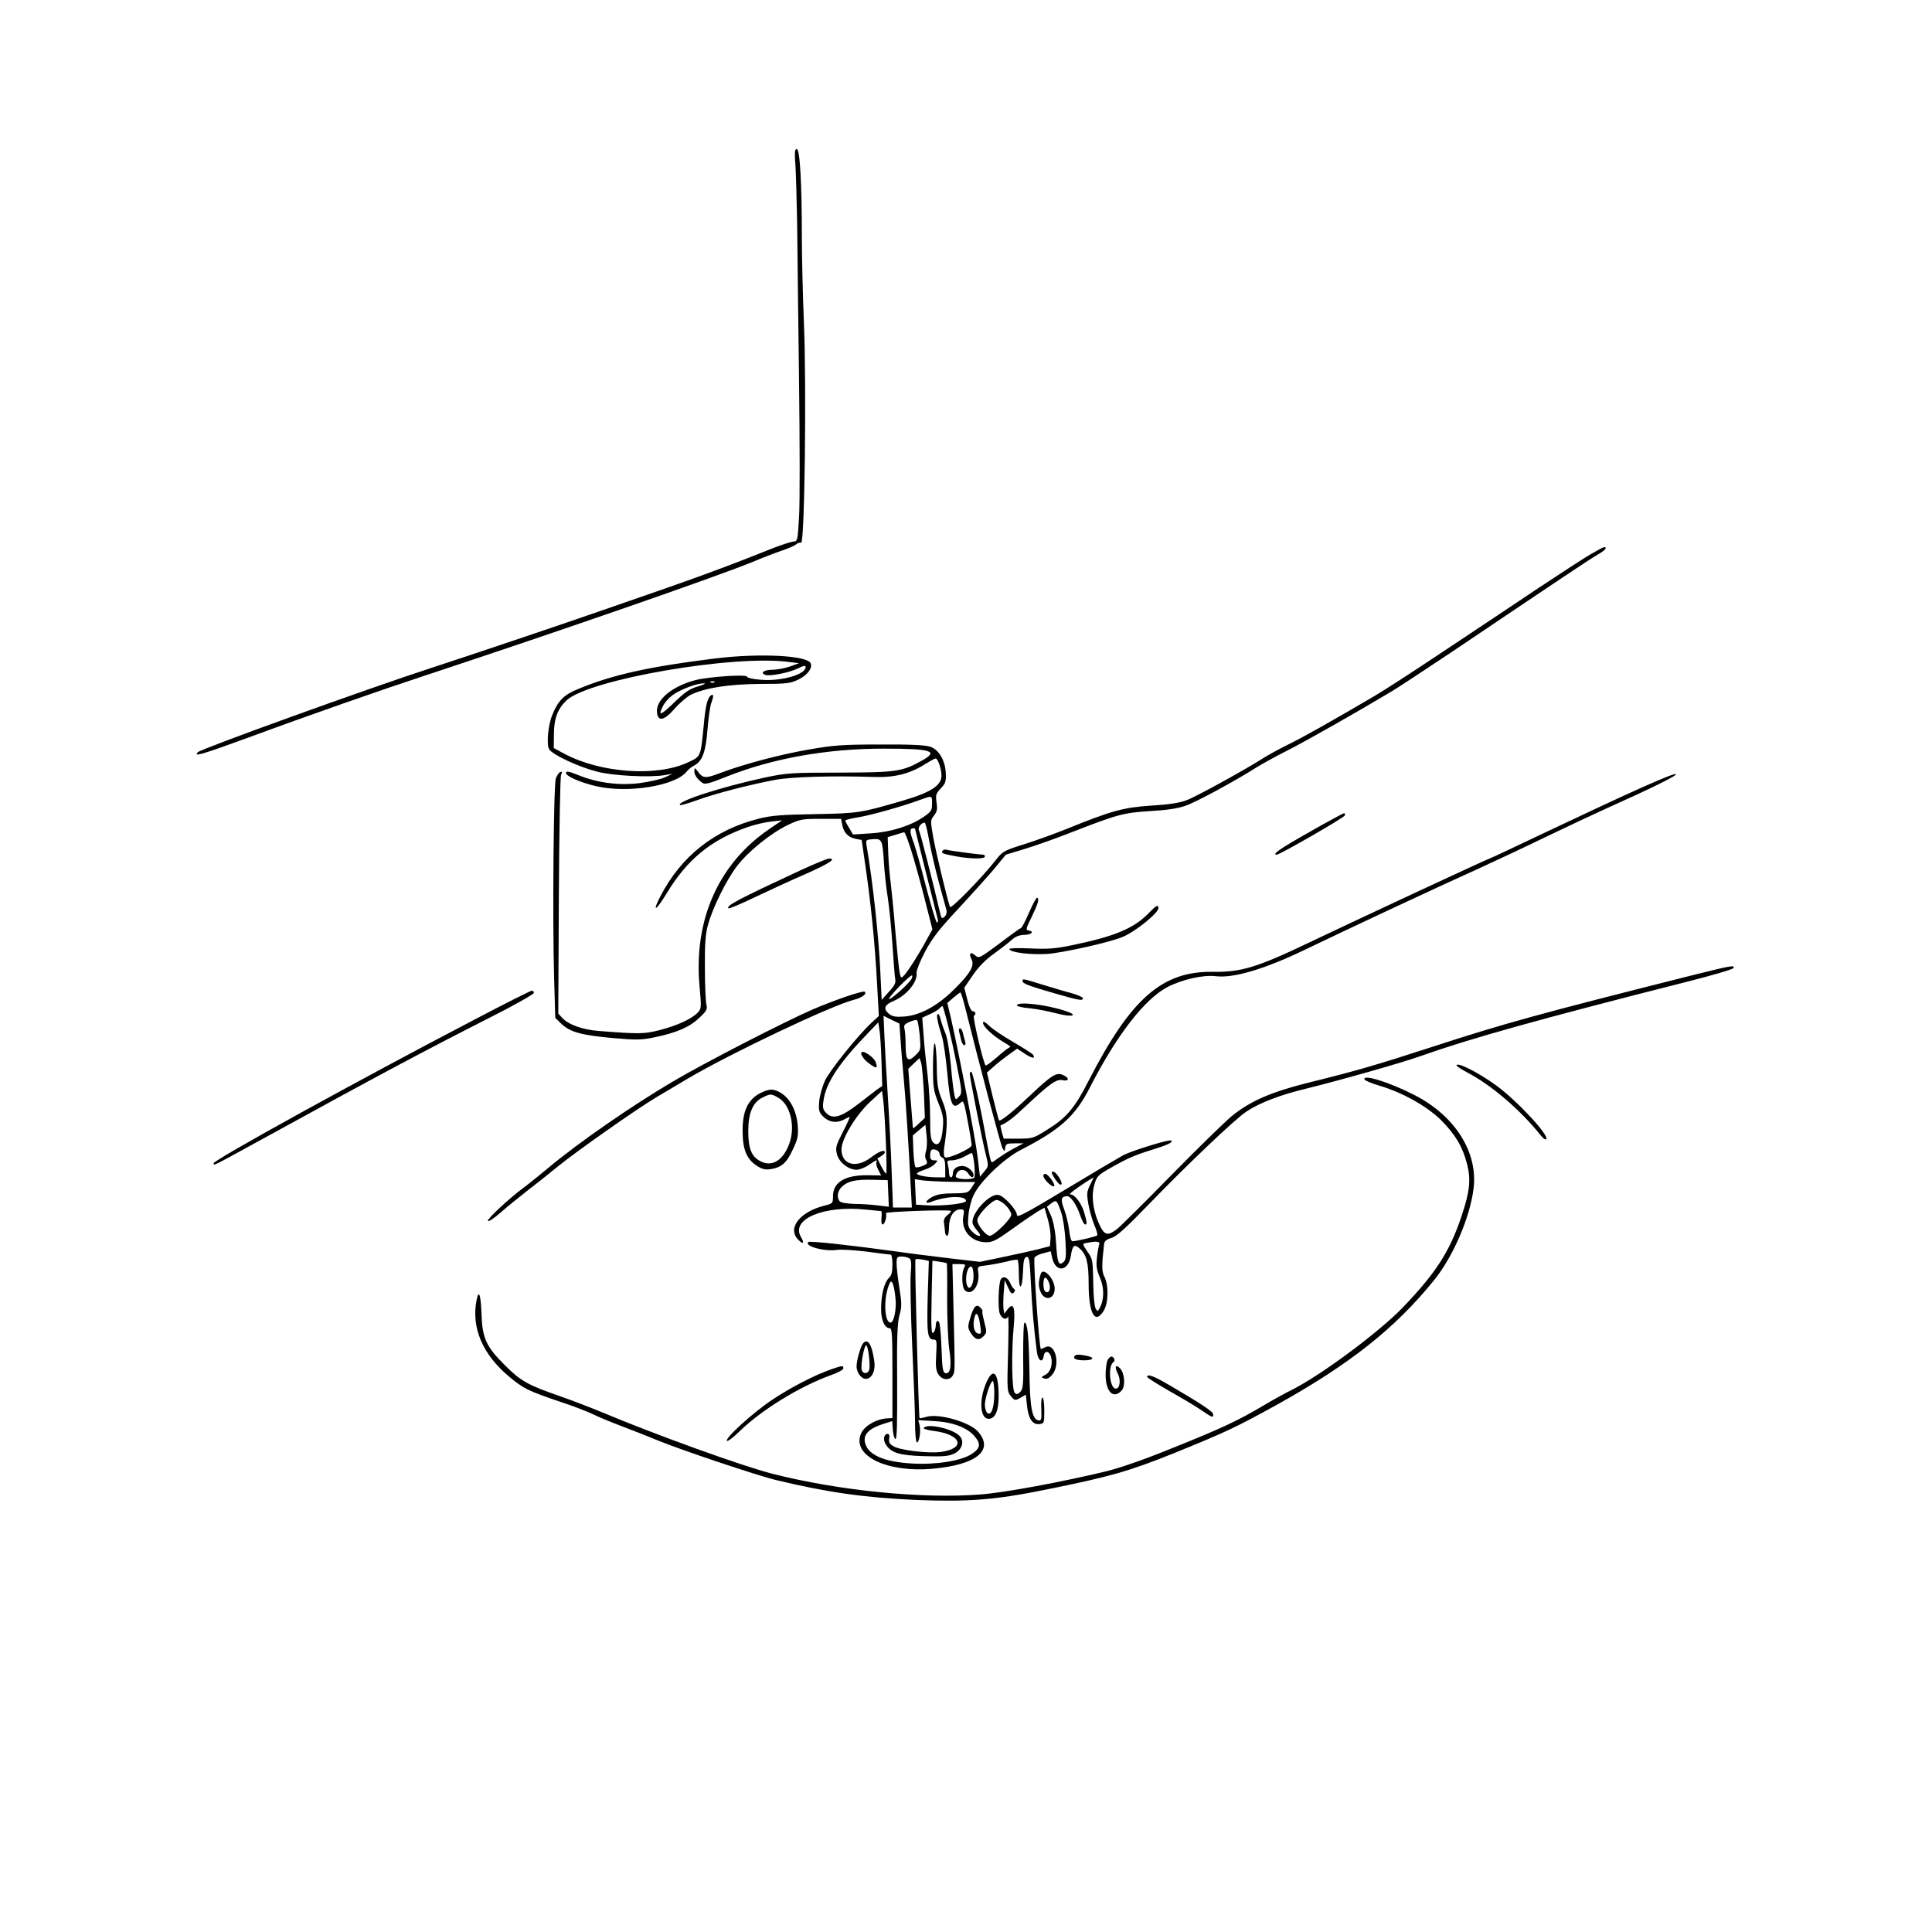
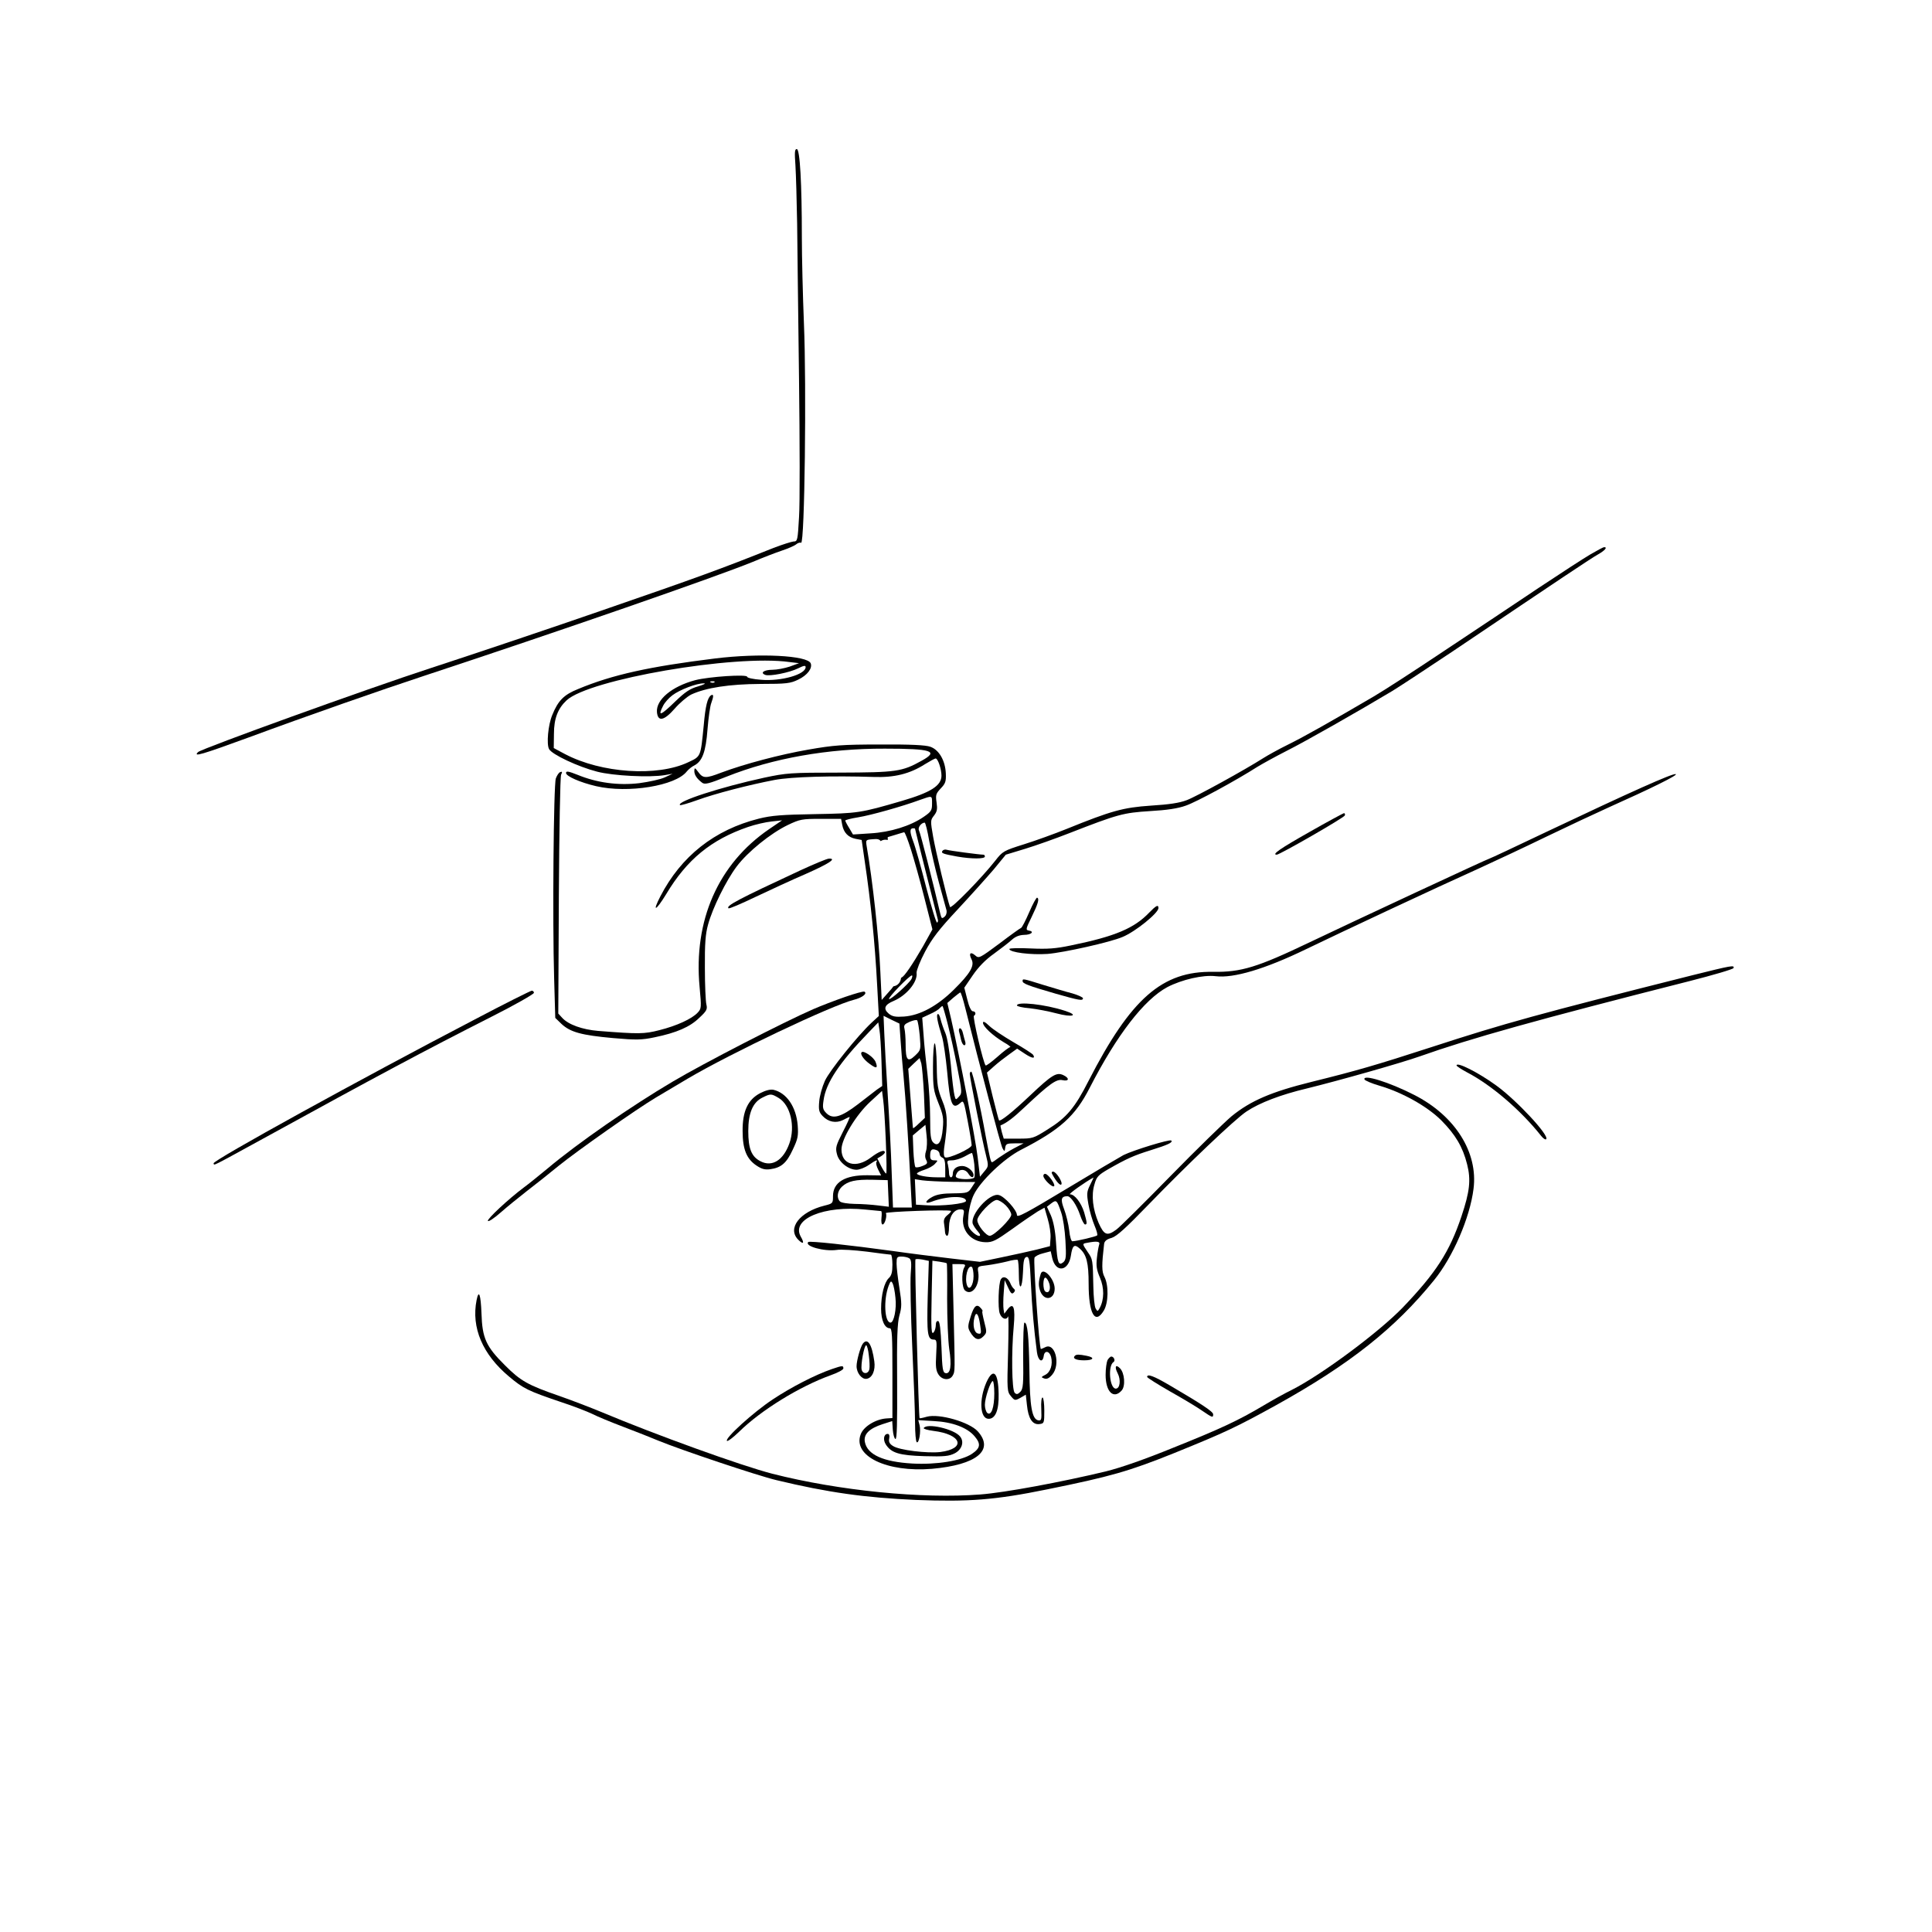
- <svg xmlns="http://www.w3.org/2000/svg" version="1.0" width="1024pt" height="1024pt" viewBox="0 0 1024 1024" preserveAspectRatio="xMidYMid meet">
-   <g transform="translate(0,1024) scale(0.1,-0.1)" fill="#000000" stroke="none">
-     <path d="M4216 9363 c3 -49 7 -187 9 -308 1 -121 6 -492 10 -825 4 -333 5 -662 0 -732 -7 -122 -8 -128 -29 -128 -11 -1 -59 -16 -106 -34 -283 -113 -401 -156 -920 -335 -242 -84 -661 -225 -900 -303 -332 -108 -1209 -425 -1230 -444 -29 -28 18 -14 267 77 311 115 706 253 928 326 713 235 1549 525 1745 605 52 22 122 49 155 60 33 11 67 26 75 33 8 7 20 11 26 8 19 -6 29 833 15 1162 -6 149 -11 353 -11 455 0 288 -10 470 -27 470 -11 0 -12 -17 -7 -87z" />
-     <path d="M8430 7302 c-36 -21 -159 -101 -275 -178 -115 -77 -338 -226 -495 -330 -157 -105 -328 -216 -380 -246 -227 -133 -367 -212 -452 -254 -51 -25 -110 -58 -132 -72 -99 -63 -355 -204 -406 -223 -39 -15 -94 -23 -190 -29 -147 -10 -209 -27 -448 -124 -62 -25 -164 -62 -225 -81 -108 -34 -113 -37 -152 -87 -69 -88 -235 -259 -240 -245 -15 42 -76 297 -89 371 -15 86 -15 89 5 114 16 21 18 34 13 69 -6 40 -3 47 22 74 25 26 29 37 27 80 -3 68 -36 125 -82 141 -25 9 -104 13 -266 12 -202 0 -248 -4 -380 -27 -150 -26 -339 -76 -462 -122 -83 -32 -97 -31 -122 3 -18 24 -20 25 -21 6 0 -21 13 -41 42 -63 14 -10 35 -5 130 33 244 97 535 149 838 148 249 0 288 -13 195 -64 -104 -58 -135 -62 -435 -63 -260 0 -282 -2 -400 -27 -230 -50 -465 -126 -446 -145 2 -3 44 9 91 26 96 35 274 81 410 107 90 17 309 23 525 16 109 -4 192 16 273 68 26 16 52 30 56 30 12 0 31 -56 31 -91 0 -53 -56 -89 -210 -134 -219 -64 -233 -66 -460 -70 -175 -3 -230 -7 -298 -24 -235 -59 -412 -199 -522 -412 -45 -87 -24 -78 31 12 110 184 239 289 434 356 38 13 94 26 125 29 l55 6 -69 -47 c-270 -185 -401 -484 -368 -836 10 -110 10 -115 -11 -137 -30 -32 -110 -69 -202 -92 -82 -21 -108 -21 -325 -4 -83 7 -157 33 -190 69 l-21 23 3 623 c2 343 7 632 12 643 7 14 6 18 -4 14 -8 -2 -18 -18 -24 -34 -12 -35 -18 -757 -9 -1059 l6 -210 33 -32 c47 -44 107 -60 273 -75 125 -11 153 -10 220 4 117 24 188 55 237 103 40 37 44 46 38 71 -4 16 -8 103 -8 194 -1 127 3 180 17 230 24 88 95 232 152 308 58 77 179 175 270 219 65 31 76 33 176 33 l107 0 6 -32 c8 -42 32 -66 71 -74 l32 -6 16 -111 c32 -215 54 -428 66 -657 l9 -165 -38 -35 c-73 -68 -223 -254 -248 -309 -14 -31 -28 -80 -30 -109 -4 -45 -1 -57 18 -77 30 -32 71 -40 109 -21 16 9 32 16 34 16 3 0 -13 -36 -36 -80 -36 -71 -40 -83 -31 -117 10 -43 61 -83 104 -83 15 0 44 11 64 25 39 27 51 31 41 15 -3 -5 1 -23 10 -40 l15 -30 -73 1 c-118 1 -182 -37 -182 -111 0 -38 -1 -39 -45 -50 -132 -33 -199 -121 -139 -181 27 -27 34 -19 13 17 -52 93 124 166 343 143 43 -4 80 -8 83 -8 4 -1 4 -17 2 -36 -2 -19 0 -35 6 -35 12 0 25 47 17 60 -5 8 333 20 345 12 3 -2 -5 -12 -18 -22 -17 -14 -22 -26 -18 -47 2 -15 5 -36 5 -45 1 -10 6 -18 11 -18 6 0 10 21 10 48 1 54 25 92 60 92 20 0 22 -4 16 -34 -14 -75 39 -138 117 -140 38 -1 55 8 142 70 55 40 116 81 135 93 l36 20 17 -59 c10 -33 17 -79 15 -102 l-3 -43 -70 -18 c-38 -9 -122 -28 -186 -41 l-115 -24 -155 18 c-85 10 -221 27 -304 39 -234 32 -445 55 -451 48 -22 -22 84 -51 150 -42 23 4 95 -1 161 -9 65 -9 123 -16 127 -16 4 0 8 -24 8 -53 0 -40 -5 -58 -19 -71 -24 -22 -41 -89 -41 -163 0 -61 19 -103 46 -103 12 0 14 -37 14 -238 l0 -238 -32 -2 c-57 -4 -121 -43 -136 -84 -44 -115 138 -203 378 -183 237 21 332 99 242 199 -45 49 -204 95 -270 77 -20 -6 -37 -9 -38 -8 -5 5 -27 837 -22 842 3 3 20 2 38 -1 l33 -7 -6 -191 c-5 -197 -1 -226 32 -226 16 0 17 -8 13 -80 -4 -63 -1 -85 12 -105 20 -31 61 -33 76 -5 12 22 12 14 4 343 l-6 247 36 0 c33 0 36 -2 26 -19 -15 -29 -12 -107 5 -121 37 -31 80 29 70 96 -5 32 -5 32 48 38 30 4 77 13 105 20 28 8 53 11 56 8 3 -3 6 -36 6 -74 0 -94 18 -86 22 9 2 62 6 78 19 81 14 2 17 -17 23 -140 6 -129 16 -243 32 -365 6 -46 30 -60 36 -20 4 31 30 28 39 -5 10 -40 -3 -81 -31 -95 -22 -11 -23 -13 -6 -19 14 -5 26 0 43 20 46 54 15 174 -38 145 -10 -5 -20 -9 -22 -9 -9 0 -41 465 -34 484 3 7 23 18 45 23 l41 11 8 -36 c19 -80 86 -71 99 13 8 54 18 63 46 38 37 -32 48 -76 48 -188 0 -158 34 -218 80 -142 25 40 27 134 4 179 -15 28 -15 63 -2 175 2 15 14 25 40 32 28 9 75 52 198 179 197 204 457 452 517 491 69 46 181 89 320 122 171 42 499 135 598 170 271 96 618 193 1430 399 126 32 231 63 233 69 6 17 -9 14 -218 -38 -818 -206 -993 -254 -1380 -380 -296 -96 -399 -126 -638 -185 -214 -53 -323 -100 -424 -182 -38 -32 -184 -174 -325 -318 -140 -143 -269 -271 -286 -283 -49 -36 -65 -30 -94 35 -31 72 -40 147 -22 205 11 40 20 49 73 80 98 56 136 73 226 101 90 28 118 41 108 51 -8 8 -200 -51 -253 -77 -22 -12 -158 -92 -302 -179 -216 -130 -263 -155 -263 -139 0 26 -66 99 -96 106 -49 13 -154 -105 -138 -153 4 -10 16 -28 27 -40 29 -33 -2 -31 -33 2 -20 22 -22 31 -17 85 3 33 15 81 28 107 35 73 160 192 249 238 209 107 289 179 366 330 143 279 288 467 411 533 77 40 189 66 256 58 95 -12 262 38 477 142 201 97 685 324 925 432 83 38 241 112 350 165 110 53 259 123 330 155 228 102 370 172 357 177 -15 6 -240 -95 -679 -303 -166 -79 -304 -144 -307 -144 -7 0 -728 -336 -956 -445 -276 -132 -361 -158 -510 -156 -270 5 -436 -141 -660 -577 -73 -144 -117 -196 -217 -258 -76 -48 -80 -49 -156 -49 l-77 0 -10 34 c-5 19 -8 35 -7 36 32 13 68 40 128 97 131 123 168 150 200 143 36 -8 39 11 4 27 -35 16 -60 1 -174 -107 -95 -90 -159 -141 -166 -133 -2 2 -17 60 -34 128 l-30 125 37 33 c20 18 56 46 80 63 l43 31 41 -27 c38 -25 57 -28 44 -6 -4 6 -50 36 -104 67 -53 31 -112 70 -129 87 -22 21 -33 26 -33 16 0 -20 53 -69 110 -103 25 -14 40 -26 34 -26 -5 0 -36 -23 -67 -51 -32 -28 -60 -49 -63 -46 -12 11 -70 258 -62 263 13 8 9 24 -6 24 -8 0 -20 24 -29 62 l-16 63 45 66 c30 44 68 83 112 114 37 27 80 60 95 74 19 17 39 25 65 26 38 0 57 18 24 23 -16 3 -15 9 15 70 35 72 43 99 30 104 -4 2 -23 -33 -42 -77 -19 -44 -38 -81 -43 -83 -4 -1 -56 -38 -115 -83 -105 -78 -109 -80 -128 -63 -25 22 -36 11 -20 -20 18 -34 -6 -75 -94 -162 -87 -86 -179 -136 -264 -142 -45 -3 -61 0 -80 15 -31 26 -23 48 26 68 68 29 128 101 121 149 -1 12 19 63 45 112 37 70 74 118 173 224 69 74 155 170 191 212 l64 78 102 31 c56 17 163 55 237 84 254 99 283 107 425 116 89 5 149 14 190 29 56 19 266 133 380 206 28 17 97 55 154 84 96 48 381 210 561 318 41 25 185 120 320 210 579 390 730 491 769 513 37 21 53 39 33 39 -4 0 -36 -17 -72 -38z m-3490 -1322 c0 -35 -4 -42 -45 -70 -70 -48 -176 -81 -282 -87 l-92 -6 -20 34 c-12 19 -21 37 -21 40 0 3 30 11 68 17 68 11 235 58 327 92 68 24 65 25 65 -20z m-15 -197 c10 -53 33 -154 52 -223 19 -69 37 -134 40 -146 2 -11 -2 -26 -11 -33 -13 -11 -16 -9 -21 11 -42 179 -107 434 -114 446 -8 15 11 41 30 42 4 0 15 -44 24 -97z m-75 64 c0 -4 118 -471 121 -482 2 -5 0 -12 -4 -15 -5 -3 -30 82 -58 187 -27 106 -58 216 -69 244 -19 51 -19 69 1 69 5 0 9 -1 9 -3z m-22 -109 c16 -51 49 -167 72 -259 l42 -165 -50 -90 c-56 -97 -102 -164 -113 -164 -10 0 -14 29 -34 250 -8 102 -20 214 -24 250 -5 36 -11 105 -13 154 l-3 89 40 12 c22 7 43 13 47 14 4 1 20 -41 36 -91z m-143 -70 c3 -51 12 -133 20 -183 8 -49 19 -162 25 -250 6 -88 12 -171 15 -185 4 -19 -4 -35 -34 -67 l-38 -43 -7 148 c-8 186 -41 485 -72 664 -6 37 -6 37 32 40 48 4 51 -2 59 -124z m146 -617 c-14 -25 -112 -113 -119 -106 -7 6 108 125 121 125 4 0 3 -8 -2 -19z m285 -153 c79 -317 188 -726 197 -743 11 -20 12 -20 15 3 3 19 9 22 50 22 l47 0 -50 -26 c-28 -15 -64 -38 -81 -50 -17 -13 -33 -24 -36 -24 -7 0 -12 25 -33 135 -30 168 -70 345 -77 345 -5 0 -8 -6 -8 -12 0 -19 68 -364 86 -431 14 -57 14 -59 -9 -86 l-23 -28 -12 102 c-11 95 -98 546 -141 735 l-20 84 32 28 c18 15 34 27 37 28 3 0 15 -37 26 -82z m-92 -89 c13 -52 36 -154 50 -228 25 -128 26 -135 9 -153 -17 -19 -18 -19 -24 6 -4 15 -13 86 -19 159 -8 80 -19 148 -30 173 -10 23 -21 56 -25 73 -4 17 -10 29 -15 26 -8 -5 -2 -39 23 -120 8 -27 20 -110 27 -184 16 -179 27 -205 71 -166 16 15 18 8 38 -97 12 -62 21 -120 21 -128 0 -17 -125 -74 -141 -64 -7 4 -8 23 -5 48 21 138 19 184 -10 253 -24 60 -28 82 -29 186 -1 64 -6 117 -11 117 -5 0 -9 -55 -9 -123 0 -111 3 -128 29 -194 25 -62 28 -81 23 -134 -6 -73 -25 -100 -51 -74 -13 13 -16 38 -16 129 0 61 -6 165 -14 231 -8 66 -18 161 -21 211 l-7 90 41 19 c23 10 46 24 52 32 7 7 13 12 15 10 2 -2 15 -46 28 -98z m-251 -79 c3 -47 10 -134 16 -195 11 -113 28 -384 38 -582 l6 -113 -50 0 -50 0 -7 188 c-3 103 -13 288 -21 412 -8 124 -16 268 -18 320 l-4 96 42 -21 42 -20 6 -85z m102 20 c6 -75 6 -75 -25 -105 -39 -37 -50 -25 -50 60 0 33 -3 70 -6 82 -5 19 0 25 27 37 19 8 37 12 40 8 4 -4 10 -41 14 -82z m-203 -135 l4 -131 -28 -19 c-14 -11 -60 -46 -101 -78 -89 -68 -133 -81 -167 -47 -19 19 -21 29 -15 68 12 92 84 200 239 360 l51 53 6 -38 c4 -21 9 -97 11 -168z m225 -170 l5 -130 -31 -29 c-17 -17 -31 -28 -32 -25 -1 2 -6 74 -13 159 l-12 155 30 29 30 28 9 -28 c4 -16 10 -87 14 -159z m-202 -252 c4 -95 5 -173 2 -173 -4 0 -16 18 -27 40 l-20 40 20 12 c11 7 20 16 20 20 0 17 -31 6 -74 -27 -79 -60 -156 -38 -156 43 0 56 78 184 153 253 l62 57 6 -47 c4 -25 10 -124 14 -218z m213 -54 c-6 -18 -6 -34 1 -47 9 -17 6 -22 -20 -32 -16 -7 -33 -9 -37 -6 -4 4 -9 44 -11 88 l-3 80 33 28 34 28 6 -56 c4 -30 2 -68 -3 -83z m56 5 c9 -3 16 -13 16 -20 0 -8 7 -17 15 -20 11 -4 15 -21 15 -55 l0 -49 -44 0 c-53 0 -106 10 -106 20 0 4 18 13 40 20 22 7 47 21 56 32 16 17 16 18 -4 18 -16 0 -22 6 -22 23 0 34 8 41 34 31z m200 -75 c3 -34 3 -65 0 -70 -6 -10 -64 -12 -88 -3 -12 5 -13 10 -5 25 13 25 46 24 61 -1 14 -22 28 -26 28 -8 0 21 -33 48 -60 48 -30 0 -50 -16 -50 -42 0 -10 -4 -18 -10 -18 -5 0 -10 10 -10 23 0 12 -3 32 -6 45 -6 19 -3 22 22 22 16 0 45 9 64 19 19 11 38 20 41 20 3 1 9 -26 13 -60z m614 -109 c-18 -36 -19 -47 -9 -104 6 -35 21 -85 32 -111 11 -26 18 -50 14 -53 -6 -6 -106 -30 -131 -31 -6 -1 -14 25 -17 58 -4 33 -16 83 -27 112 -20 53 -16 68 17 69 18 0 50 -47 68 -101 9 -27 21 -49 26 -49 12 0 11 9 -5 65 -16 51 -50 95 -75 95 -11 0 80 65 125 89 1 1 -7 -17 -18 -39z m-1070 -46 l3 -70 -58 7 c-32 4 -87 8 -123 8 -37 1 -71 6 -78 13 -19 19 -14 55 10 78 32 30 72 39 163 37 l80 -2 3 -71z m340 62 l121 -1 -19 -29 c-18 -28 -21 -30 -97 -31 -54 0 -88 -6 -110 -18 -40 -21 -45 -41 -7 -27 82 32 184 34 184 5 0 -15 -130 -29 -215 -23 l-50 3 -3 68 -3 67 39 -6 c22 -3 94 -7 160 -8z m283 -125 c16 -16 29 -38 29 -49 0 -22 -91 -112 -114 -112 -20 0 -66 57 -66 83 0 26 77 107 103 107 10 0 32 -13 48 -29z m293 -36 c10 -27 20 -95 23 -150 5 -87 3 -102 -11 -115 -26 -21 -32 -3 -39 106 -4 63 -14 111 -27 142 l-21 46 23 18 c27 20 30 18 52 -47z m202 -171 c-3 -9 -9 -40 -12 -70 -5 -43 -2 -64 16 -106 23 -54 23 -115 -1 -160 -11 -20 -12 -20 -22 -3 -6 11 -11 62 -12 114 -3 146 -3 146 -30 185 -30 45 -30 44 -2 49 51 10 69 7 63 -9z m-1007 -73 c11 -7 13 -25 8 -83 -3 -40 0 -212 8 -383 8 -170 15 -354 15 -407 0 -53 4 -99 9 -102 12 -8 23 57 15 90 l-7 27 84 -5 c98 -5 176 -35 214 -80 35 -41 32 -63 -14 -94 -56 -37 -188 -58 -316 -51 -154 9 -238 47 -251 114 -8 41 23 72 95 95 l50 16 3 -46 c2 -25 8 -47 14 -49 8 -3 10 84 9 299 -2 236 1 315 12 356 13 45 13 64 0 145 -8 50 -15 109 -15 130 0 33 2 37 26 37 15 0 33 -4 41 -9z m199 -27 c2 -1 3 -86 2 -189 0 -103 5 -222 11 -264 14 -89 7 -134 -19 -129 -15 3 -18 21 -22 137 -4 95 -9 136 -17 139 -8 2 -13 -6 -13 -20 0 -12 -4 -29 -9 -36 -15 -24 -17 6 -13 195 l4 181 36 -5 c21 -3 39 -7 40 -9z m142 -68 c0 -47 -22 -80 -34 -50 -15 39 3 112 25 99 5 -4 9 -26 9 -49z m-414 -114 c7 -59 -8 -132 -26 -132 -32 0 -38 122 -10 195 10 26 13 28 21 13 5 -9 12 -43 15 -76z" />
-     <path d="M5083 4773 c3 -10 8 -30 11 -45 4 -16 11 -28 17 -28 6 0 8 8 5 18 -3 9 -8 29 -12 45 -3 15 -10 27 -16 27 -5 0 -7 -8 -5 -17z" />
-     <path d="M4567 4663 c-10 -9 11 -40 44 -63 35 -26 43 -22 30 11 -9 25 -64 63 -74 52z" />
-     <path d="M4896 2671 c-3 -4 20 -11 51 -15 150 -18 176 -94 37 -112 -69 -8 -219 10 -251 32 -18 11 -24 22 -20 40 3 15 0 24 -8 24 -21 0 -26 -31 -10 -56 29 -45 71 -58 205 -62 106 -3 130 0 160 15 39 20 52 62 28 90 -32 39 -175 72 -192 44z" />
-     <path d="M3790 6750 c-348 -43 -544 -86 -726 -162 -75 -30 -106 -61 -137 -138 -22 -52 -31 -154 -17 -180 15 -29 154 -94 255 -120 84 -22 280 -32 360 -18 l40 7 -41 -19 c-23 -11 -84 -24 -136 -31 -111 -13 -224 2 -326 44 -48 19 -62 22 -62 10 0 -17 74 -50 160 -70 169 -39 421 2 480 78 9 11 27 26 40 32 42 22 61 71 70 192 5 62 14 125 20 139 13 35 13 49 -1 41 -19 -12 -30 -56 -39 -159 -17 -169 -14 -164 -82 -196 -164 -78 -461 -58 -653 43 l-60 32 1 75 c0 82 21 135 67 178 119 111 889 244 1182 203 l50 -6 -49 -18 c-27 -9 -69 -17 -92 -17 -45 0 -67 -16 -38 -27 23 -9 129 12 175 35 30 15 39 16 39 6 0 -39 -130 -76 -236 -67 -41 3 -74 10 -74 16 0 14 -201 1 -275 -18 -124 -33 -209 -104 -203 -170 5 -52 38 -45 94 19 26 30 66 64 88 75 78 36 201 55 366 56 140 0 160 3 201 23 48 23 76 60 66 86 -16 42 -271 55 -507 26z m-3 -126 c-3 -3 -12 -4 -19 -1 -8 3 -5 6 6 6 11 1 17 -2 13 -5z m-87 -22 c-43 -12 -69 -30 -120 -79 -79 -77 -96 -83 -65 -23 8 16 30 41 49 55 38 29 129 64 166 63 14 0 2 -6 -30 -16z" />
-     <path d="M6940 5830 c-154 -87 -202 -120 -173 -120 16 0 357 196 361 208 2 7 0 12 -5 12 -4 -1 -87 -45 -183 -100z" />
-     <path d="M4995 5730 c-8 -12 2 -16 79 -30 75 -13 146 -13 146 0 0 6 -3 10 -8 10 -19 0 -179 21 -194 26 -9 3 -19 0 -23 -6z" />
-     <path d="M4240 5626 c-329 -153 -393 -187 -379 -200 3 -4 68 24 143 60 76 36 197 92 269 123 122 54 164 82 120 80 -10 0 -79 -29 -153 -63z" />
-     <path d="M6092 5404 c-80 -84 -181 -127 -416 -175 -81 -17 -123 -20 -213 -16 -62 3 -113 2 -113 -3 0 -18 115 -32 202 -26 87 7 333 62 398 90 68 28 190 127 190 153 0 20 -12 14 -48 -23z" />
-     <path d="M5420 5040 c0 -13 28 -24 173 -66 126 -36 147 -40 147 -25 0 5 -26 17 -57 26 -32 8 -101 29 -154 45 -109 34 -109 34 -109 20z" />
-     <path d="M2515 4836 c-602 -314 -1389 -747 -1383 -762 4 -12 -17 -22 259 129 610 335 857 467 1212 647 125 63 227 121 227 128 0 6 -6 12 -12 11 -7 -1 -144 -69 -303 -153z" />
-     <path d="M4479 4956 c-52 -18 -128 -47 -169 -65 -152 -66 -580 -286 -745 -384 -217 -128 -501 -324 -665 -462 -47 -39 -103 -84 -125 -100 -79 -59 -195 -167 -189 -176 3 -6 33 14 67 44 34 30 96 80 138 113 42 32 119 93 170 135 99 80 412 300 514 361 33 20 110 65 170 101 229 135 762 388 881 418 44 11 72 33 56 43 -5 3 -51 -10 -103 -28z" />
-     <path d="M5390 4911 c0 -5 30 -12 68 -15 37 -4 100 -16 141 -27 86 -23 123 -11 44 14 -104 34 -253 50 -253 28z" />
-     <path d="M7720 4593 c0 -4 26 -21 58 -38 128 -67 283 -200 390 -335 11 -14 23 -22 27 -18 19 18 -156 206 -265 285 -95 69 -210 127 -210 106z" />
-     <path d="M7232 4519 c2 -6 37 -21 78 -33 123 -36 255 -110 330 -185 74 -75 113 -140 136 -232 21 -82 14 -145 -30 -276 -63 -188 -135 -299 -310 -482 -126 -131 -430 -357 -588 -437 -37 -18 -105 -56 -152 -84 -133 -79 -225 -122 -477 -223 -152 -62 -278 -106 -359 -126 -238 -57 -533 -112 -664 -122 -308 -24 -750 20 -1103 110 -163 42 -615 205 -903 326 -58 24 -159 63 -225 86 -168 58 -206 80 -288 162 -101 100 -121 145 -125 275 -4 102 -14 130 -26 71 -29 -146 32 -288 172 -405 76 -64 101 -76 272 -134 68 -22 144 -52 169 -64 25 -13 100 -44 166 -69 66 -25 149 -58 185 -73 119 -49 524 -185 625 -209 274 -66 470 -93 740 -105 278 -11 421 0 695 56 336 68 434 96 675 193 271 110 326 136 540 254 389 216 630 407 836 662 100 123 190 331 209 484 25 193 -98 388 -315 498 -133 68 -273 111 -263 82z" />
-     <path d="M4029 4446 c-65 -34 -94 -96 -93 -201 0 -96 21 -148 74 -183 27 -18 44 -23 73 -19 57 8 86 32 119 104 27 57 30 72 26 128 -8 99 -59 173 -129 189 -16 3 -41 -3 -70 -18z m99 -26 c62 -38 88 -151 56 -240 -32 -90 -92 -127 -153 -95 -48 24 -65 67 -65 160 0 96 24 153 76 178 42 21 46 21 86 -3z" />
-     <path d="M5579 4013 c19 -35 40 -58 46 -51 10 10 -27 68 -43 68 -9 0 -10 -5 -3 -17z" />
-     <path d="M5530 4008 c0 -18 48 -64 57 -55 8 8 -27 59 -45 65 -7 2 -12 -3 -12 -10z" />
-     <path d="M5516 3488 c-13 -43 -13 -65 -1 -95 22 -51 75 -40 75 17 0 52 -62 118 -74 78z m46 -53 c8 -31 -3 -52 -21 -41 -15 10 -14 79 1 74 7 -3 15 -17 20 -33z" />
-     <path d="M5305 3460 c-13 -20 -17 -155 -6 -182 11 -29 36 -37 44 -15 3 6 3 -80 0 -193 -6 -197 -5 -206 15 -230 20 -24 22 -24 50 -9 l29 17 6 -55 c7 -71 29 -105 65 -101 26 3 27 5 27 71 0 37 -4 68 -9 70 -6 1 -9 -26 -7 -61 2 -57 1 -63 -16 -60 -33 6 -45 71 -47 268 -3 179 -10 250 -26 250 -5 0 -7 -79 -7 -175 2 -153 0 -176 -15 -192 -14 -14 -20 -15 -30 -5 -15 15 -18 215 -5 352 9 100 -1 130 -32 91 l-18 -24 -4 24 c-2 13 -2 53 1 89 l5 65 18 -39 c14 -31 20 -37 30 -27 8 8 8 14 2 19 -6 4 -16 19 -22 35 -13 27 -36 36 -48 17z" />
-     <path d="M5145 3263 c-16 -50 -16 -60 -4 -81 24 -42 46 -50 70 -26 20 20 20 23 6 77 -8 32 -13 57 -10 57 3 0 0 7 -7 15 -22 27 -37 16 -55 -42z m50 -46 c7 -44 6 -49 -11 -45 -21 4 -30 44 -19 86 9 35 22 17 30 -41z" />
-     <path d="M4573 3118 c-13 -18 -33 -90 -33 -119 0 -36 28 -71 53 -67 30 4 48 45 41 93 -13 92 -36 126 -61 93z m32 -62 c4 -29 5 -62 3 -72 -5 -27 -34 -29 -41 -4 -6 25 13 130 24 130 4 0 11 -24 14 -54z" />
-     <path d="M5697 3054 c-14 -14 6 -24 49 -24 51 0 59 15 13 24 -40 8 -54 8 -62 0z" />
-     <path d="M5870 3031 c-5 -11 -10 -46 -10 -78 0 -90 42 -131 85 -83 21 23 16 93 -9 118 -23 23 -30 8 -12 -27 18 -35 12 -81 -10 -81 -33 0 -43 122 -12 141 11 7 2 29 -12 29 -5 0 -14 -9 -20 -19z" />
-     <path d="M4410 2984 c-90 -31 -216 -96 -314 -161 -103 -68 -256 -207 -243 -220 4 -4 33 18 65 49 116 114 321 240 485 299 37 13 67 29 67 36 0 16 -4 16 -60 -3z" />
-     <path d="M5228 2913 c-40 -92 -34 -193 12 -193 36 0 55 46 53 132 -2 116 -29 141 -65 61z m42 -58 c0 -75 -16 -121 -37 -104 -7 6 -13 26 -13 43 0 36 30 126 42 126 4 0 8 -29 8 -65z" />
-     <path d="M6080 2942 c0 -4 54 -38 120 -76 66 -37 143 -83 170 -102 56 -38 60 -40 60 -20 0 14 -59 53 -233 155 -82 48 -117 61 -117 43z" />
+ <svg xmlns="http://www.w3.org/2000/svg" version="1.0" id="레이어_1" x="0px" y="0px" viewBox="0 0 1024 1024" style="enable-background:new 0 0 1024 1024;" xml:space="preserve">
+   <g transform="translate(0,1024) scale(0.1,-0.1)">
+     <path d="M4216,9363c3-49,7-187,9-308c1-121,6-492,10-825s5-662,0-732c-7-122-8-128-29-128c-11-1-59-16-106-34   c-283-113-401-156-920-335c-242-84-661-225-900-303c-332-108-1209-425-1230-444c-29-28,18-14,267,77c311,115,706,253,928,326   c713,235,1549,525,1745,605c52,22,122,49,155,60s67,26,75,33s20,11,26,8c19-6,29,833,15,1162c-6,149-11,353-11,455   c0,288-10,470-27,470C4212,9450,4211,9433,4216,9363z" />
+     <path d="M8970,5071c-818-206-993-254-1380-380c-296-96-399-126-638-185c-214-53-323-100-424-182c-38-32-184-174-325-318   c-140-143-269-271-286-283c-49-36-65-30-94,35c-31,72-40,147-22,205c11,40,20,49,73,80c98,56,136,73,226,101c90,28,118,41,108,51   c-8,8-200-51-253-77c-22-12-158-92-302-179c-216-130-263-155-263-139c0,26-66,99-96,106c-49,13-154-105-138-153c4-10,16-28,27-40   c29-33-2-31-33,2c-20,22-22,31-17,85c3,33,15,81,28,107c35,73,160,192,249,238c209,107,289,179,366,330c143,279,288,467,411,533   c77,40,189,66,256,58c95-12,262,38,477,142c201,97,685,324,925,432c83,38,241,112,350,165c110,53,259,123,330,155   c228,102,370,172,357,177c-15,6-240-95-679-303c-166-79-304-144-307-144c-7,0-728-336-956-445c-276-132-361-158-510-156   c-270,5-436-141-660-577c-73-144-117-196-217-258c-76-48-80-49-156-49h-77l-10,34c-5,19-8,35-7,36c32,13,68,40,128,97   c131,123,168,150,200,143c36-8,39,11,4,27c-35,16-60,1-174-107c-95-90-159-141-166-133c-2,2-17,60-34,128l-30,125l37,33   c20,18,56,46,80,63l43,31l41-27c38-25,57-28,44-6c-4,6-50,36-104,67c-53,31-112,70-129,87c-22,21-33,26-33,16c0-20,53-69,110-103   c25-14,40-26,34-26c-5,0-36-23-67-51c-32-28-60-49-63-46c-12,11-70,258-62,263c13,8,9,24-6,24c-8,0-20,24-29,62l-16,63l45,66   c30,44,68,83,112,114c37,27,80,60,95,74c19,17,39,25,65,26c38,0,57,18,24,23c-16,3-15,9,15,70c35,72,43,99,30,104c-4,2-23-33-42-77   c-19-44-38-81-43-83c-4-1-56-38-115-83c-105-78-109-80-128-63c-25,22-36,11-20-20c18-34-6-75-94-162c-87-86-179-136-264-142   c-45-3-61,0-80,15c-31,26-23,48,26,68c68,29,128,101,121,149c-1,12,19,63,45,112c37,70,74,118,173,224c69,74,155,170,191,212l64,78   l102,31c56,17,163,55,237,84c254,99,283,107,425,116c89,5,149,14,190,29c56,19,266,133,380,206c28,17,97,55,154,84   c96,48,381,210,561,318c41,25,185,120,320,210c579,390,730,491,769,513c37,21,53,39,33,39c-4,0-36-17-72-38c-36-21-159-101-275-178   c-115-77-338-226-495-330c-157-105-328-216-380-246c-227-133-367-212-452-254c-51-25-110-58-132-72c-99-63-355-204-406-223   c-39-15-94-23-190-29c-147-10-209-27-448-124c-62-25-164-62-225-81c-108-34-113-37-152-87c-69-88-235-259-240-245   c-15,42-76,297-89,371c-15,86-15,89,5,114c16,21,18,34,13,69c-6,40-3,47,22,74c25,26,29,37,27,80c-3,68-36,125-82,141   c-25,9-104,13-266,12c-202,0-248-4-380-27c-150-26-339-76-462-122c-83-32-97-31-122,3c-18,24-20,25-21,6c0-21,13-41,42-63   c14-10,35-5,130,33c244,97,535,149,838,148c249,0,288-13,195-64c-104-58-135-62-435-63c-260,0-282-2-400-27   c-230-50-465-126-446-145c2-3,44,9,91,26c96,35,274,81,410,107c90,17,309,23,525,16c109-4,192,16,273,68c26,16,52,30,56,30   c12,0,31-56,31-91c0-53-56-89-210-134c-219-64-233-66-460-70c-175-3-230-7-298-24c-235-59-412-199-522-412c-45-87-24-78,31,12   c110,184,239,289,434,356c38,13,94,26,125,29l55,6l-69-47c-270-185-401-484-368-836c10-110,10-115-11-137c-30-32-110-69-202-92   c-82-21-108-21-325-4c-83,7-157,33-190,69l-21,23l3,623c2,343,7,632,12,643c7,14,6,18-4,14c-8-2-18-18-24-34c-12-35-18-757-9-1059   l6-210l33-32c47-44,107-60,273-75c125-11,153-10,220,4c117,24,188,55,237,103c40,37,44,46,38,71c-4,16-8,103-8,194   c-1,127,3,180,17,230c24,88,95,232,152,308c58,77,179,175,270,219c65,31,76,33,176,33h107l6-32c8-42,32-66,71-74l32-6l16-111   c32-215,54-428,66-657l9-165l-38-35c-73-68-223-254-248-309c-14-31-28-80-30-109c-4-45-1-57,18-77c30-32,71-40,109-21   c16,9,32,16,34,16c3,0-13-36-36-80c-36-71-40-83-31-117c10-43,61-83,104-83c15,0,44,11,64,25c39,27,51,31,41,15c-3-5,1-23,10-40   l15-30l-73,1c-118,1-182-37-182-111c0-38-1-39-45-50c-132-33-199-121-139-181c27-27,34-19,13,17c-52,93,124,166,343,143   c43-4,80-8,83-8c4-1,4-17,2-36s0-35,6-35c12,0,25,47,17,60c-5,8,333,20,345,12c3-2-5-12-18-22c-17-14-22-26-18-47c2-15,5-36,5-45   c1-10,6-18,11-18c6,0,10,21,10,48c1,54,25,92,60,92c20,0,22-4,16-34c-14-75,39-138,117-140c38-1,55,8,142,70c55,40,116,81,135,93   l36,20l17-59c10-33,17-79,15-102l-3-43l-70-18c-38-9-122-28-186-41l-115-24l-155,18c-85,10-221,27-304,39c-234,32-445,55-451,48   c-22-22,84-51,150-42c23,4,95-1,161-9c65-9,123-16,127-16c4,0,8-24,8-53c0-40-5-58-19-71c-24-22-41-89-41-163c0-61,19-103,46-103   c12,0,14-37,14-238v-238l-32-2c-57-4-121-43-136-84c-44-115,138-203,378-183c237,21,332,99,242,199c-45,49-204,95-270,77   c-20-6-37-9-38-8c-5,5-27,837-22,842c3,3,20,2,38-1l33-7l-6-191c-5-197-1-226,32-226c16,0,17-8,13-80c-4-63-1-85,12-105   c20-31,61-33,76-5c12,22,12,14,4,343l-6,247h36c33,0,36-2,26-19c-15-29-12-107,5-121c37-31,80,29,70,96c-5,32-5,32,48,38   c30,4,77,13,105,20c28,8,53,11,56,8c3-3,6-36,6-74c0-94,18-86,22,9c2,62,6,78,19,81c14,2,17-17,23-140c6-129,16-243,32-365   c6-46,30-60,36-20c4,31,30,28,39-5c10-40-3-81-31-95c-22-11-23-13-6-19c14-5,26,0,43,20c46,54,15,174-38,145c-10-5-20-9-22-9   c-9,0-41,465-34,484c3,7,23,18,45,23l41,11l8-36c19-80,86-71,99,13c8,54,18,63,46,38c37-32,48-76,48-188c0-158,34-218,80-142   c25,40,27,134,4,179c-15,28-15,63-2,175c2,15,14,25,40,32c28,9,75,52,198,179c197,204,457,452,517,491c69,46,181,89,320,122   c171,42,499,135,598,170c271,96,618,193,1430,399c126,32,231,63,233,69C9194,5126,9179,5123,8970,5071z M5053,4952   c18,15,34,27,37,28c3,0,15-37,26-82c79-317,188-726,197-743c11-20,12-20,15,3c3,19,9,22,50,22h47l-50-26c-28-15-64-38-81-50   c-17-13-33-24-36-24c-7,0-12,25-33,135c-30,168-70,345-77,345c-5,0-8-6-8-12c0-19,68-364,86-431c14-57,14-59-9-86l-23-28l-12,102   c-11,95-98,546-141,735l-20,84L5053,4952z M5100,4060c-30,0-50-16-50-42c0-10-4-18-10-18c-5,0-10,10-10,23c0,12-3,32-6,45   c-6,19-3,22,22,22c16,0,45,9,64,19c19,11,38,20,41,20c3,1,9-26,13-60c3-34,3-65,0-70c-6-10-64-12-88-3c-12,5-13,10-5,25   c13,25,46,24,61-1c14-22,28-26,28-8C5160,4033,5127,4060,5100,4060z M4929,4865c23,10,46,24,52,32c7,7,13,12,15,10c2-2,15-46,28-98   c13-52,36-154,50-228c25-128,26-135,9-153c-17-19-18-19-24,6c-4,15-13,86-19,159c-8,80-19,148-30,173c-10,23-21,56-25,73   c-4,17-10,29-15,26c-8-5-2-39,23-120c8-27,20-110,27-184c16-179,27-205,71-166c16,15,18,8,38-97c12-62,21-120,21-128   c0-17-125-74-141-64c-7,4-8,23-5,48c21,138,19,184-10,253c-24,60-28,82-29,186c-1,64-6,117-11,117s-9-55-9-123c0-111,3-128,29-194   c25-62,28-81,23-134c-6-73-25-100-51-74c-13,13-16,38-16,129c0,61-6,165-14,231c-8,66-18,161-21,211l-7,90L4929,4865z M4952,4090   c-16,0-22,6-22,23c0,34,8,41,34,31c9-3,16-13,16-20c0-8,7-17,15-20c11-4,15-21,15-55v-49h-44c-53,0-106,10-106,20c0,4,18,13,40,20   c22,7,47,21,56,32C4972,4089,4972,4090,4952,4090z M4897,4445l5-130l-31-29c-17-17-31-28-32-25c-1,2-6,74-13,159l-12,155l30,29   l30,28l9-28C4887,4588,4893,4517,4897,4445z M4821,4824c19,8,37,12,40,8c4-4,10-41,14-82c6-75,6-75-25-105c-39-37-50-25-50,60   c0,33-3,70-6,82C4789,4806,4794,4812,4821,4824z M4831,5051c-14-25-112-113-119-106c-7,6,108,125,121,125   C4837,5070,4836,5062,4831,5051z M4967,5350c-5-3-30,82-58,187c-27,106-58,216-69,244c-19,51-19,69,1,69c5,0,9-1,9-3   c0-4,118-471,121-482C4973,5360,4971,5353,4967,5350z M4977,5560c19-69,37-134,40-146c2-11-2-26-11-33c-13-11-16-9-21,11   c-42,179-107,434-114,446c-8,15,11,41,30,42c4,0,15-44,24-97C4935,5730,4958,5629,4977,5560z M4521,5817l-20,34c-12,19-21,37-21,40   c0,3,30,11,68,17c68,11,235,58,327,92c68,24,65,25,65-20c0-35-4-42-45-70c-70-48-176-81-282-87L4521,5817z M4594,5752   c-6,37-6,37,32,40c21.6,1.8,34,1.5,42-10.3c10.4,7.7,24.2,9.4,37.5,6.3l-0.5,15l40,12c22,7,43,13,47,14c4,1,20-41,36-91   c16-51,49-167,72-259l42-165l-50-90c-55.4-95.9-100.9-162.3-112.5-163.9c-1.2-1.6-2.6-3-4-4.4c-2.2-20.7-15.6-39.9-40.1-43.3   c-5.5-8.3-13.4-17.8-24.3-29.5l-38-43l-7,148C4658,5274,4625,5573,4594,5752z M4380,4340c-19,19-21,29-15,68c12,92,84,200,239,360   l51,53l6-38c4-21,9-97,11-168l4-131l-28-19c-14-11-60-46-101-78C4458,4319,4414,4306,4380,4340z M4650,4100l20,12c11,7,20,16,20,20   c0,17-31,6-74-27c-79-60-156-38-156,43c0,56,78,184,153,253l62,57l6-47c4-25,10-124,14-218c4-95,5-173,2-173c-4,0-16,18-27,40   L4650,4100z M4653,3851c-32,4-87,8-123,8c-37,1-71,6-78,13c-19,19-14,55,10,78c32,30,72,39,163,37l80-2l3-71l3-70L4653,3851z    M4733,3840l-7,188c-3,103-13,288-21,412c-8,124-16,268-18,320l-4,96l42-21l42-20l6-85c3-47,10-134,16-195c11-113,28-384,38-582   l6-113H4733z M4838,4222l33,28l34,28l6-56c4-30,2-68-3-83c-6-18-6-34,1-47c9-17,6-22-20-32c-16-7-33-9-37-6c-4,4-9,44-11,88   L4838,4222z M4905,3852l-50,3l-3,68l-3,67l39-6c22-3,94-7,160-8l121-1l-19-29c-18-28-21-30-97-31c-54,0-88-6-110-18   c-40-21-45-41-7-27c82,32,184,34,184,5C5120,3860,4990,3846,4905,3852z M5246,3690c-20,0-66,57-66,83c0,26,77,107,103,107   c10,0,32-13,48-29c16-16,29-38,29-49C5360,3780,5269,3690,5246,3690z M4720,3230c-32,0-38,122-10,195c10,26,13,28,21,13   c5-9,12-43,15-76C4753,3303,4738,3230,4720,3230z M4859,2596c12-8,23,57,15,90l-7,27l84-5c98-5,176-35,214-80c35-41,32-63-14-94   c-56-37-188-58-316-51c-154,9-238,47-251,114c-8,41,23,72,95,95l50,16l3-46c2-25,8-47,14-49c8-3,10,84,9,299c-2,236,1,315,12,356   c13,45,13,64,0,145c-8,50-15,109-15,130c0,33,2,37,26,37c15,0,33-4,41-9c11-7,13-25,8-83c-3-40,0-212,8-383c8-170,15-354,15-407   C4850,2645,4854,2599,4859,2596z M5012,2962c-15,3-18,21-22,137c-4,95-9,136-17,139c-8,2-13-6-13-20c0-12-4-29-9-36   c-15-24-17,6-13,195l4,181l36-5c21-3,39-7,40-9c2-1,3-86,2-189c0-103,5-222,11-264C5045,3002,5038,2957,5012,2962z M5126,3426   c-15,39,3,112,25,99c5-4,9-26,9-49C5160,3429,5138,3396,5126,3426z M5636,3550c-26-21-32-3-39,106c-4,63-14,111-27,142l-21,46   l23,18c27,20,30,18,52-47c10-27,20-95,23-150C5652,3578,5650,3563,5636,3550z M5684,3661c-6-1-14,25-17,58c-4,33-16,83-27,112   c-20,53-16,68,17,69c18,0,50-47,68-101c9-27,21-49,26-49c12,0,11,9-5,65c-16,51-50,95-75,95c-11,0,80,65,125,89c1,1-7-17-18-39   c-18-36-19-47-9-104c6-35,21-85,32-111c11-26,18-50,14-53C5809,3686,5709,3662,5684,3661z M5829,3308c-11-20-12-20-22-3   c-6,11-11,62-12,114c-3,146-3,146-30,185c-30,45-30,44-2,49c51,10,69,7,63-9c-3-9-9-40-12-70c-5-43-2-64,16-106   C5853,3414,5853,3353,5829,3308z" />
+     <path d="M5083,4773c3-10,8-30,11-45c4-16,11-28,17-28s8,8,5,18c-3,9-8,29-12,45c-3,15-10,27-16,27C5083,4790,5081,4782,5083,4773z" />
+     <path d="M4567,4663c-10-9,11-40,44-63c35-26,43-22,30,11C4632,4636,4577,4674,4567,4663z" />
+     <path d="M4896,2671c-3-4,20-11,51-15c150-18,176-94,37-112c-69-8-219,10-251,32c-18,11-24,22-20,40c3,15,0,24-8,24   c-21,0-26-31-10-56c29-45,71-58,205-62c106-3,130,0,160,15c39,20,52,62,28,90C5056,2666,4913,2699,4896,2671z" />
+     <path d="M3790,6750c-348-43-544-86-726-162c-75-30-106-61-137-138c-22-52-31-154-17-180c15-29,154-94,255-120c84-22,280-32,360-18   l40,7l-41-19c-23-11-84-24-136-31c-111-13-224,2-326,44c-48,19-62,22-62,10c0-17,74-50,160-70c169-39,421,2,480,78   c9,11,27,26,40,32c42,22,61,71,70,192c5,62,14,125,20,139c13,35,13,49-1,41c-19-12-30-56-39-159c-17-169-14-164-82-196   c-164-78-461-58-653,43l-60,32l1,75c0,82,21,135,67,178c119,111,889,244,1182,203l50-6l-49-18c-27-9-69-17-92-17c-45,0-67-16-38-27   c23-9,129,12,175,35c30,15,39,16,39,6c0-39-130-76-236-67c-41,3-74,10-74,16c0,14-201,1-275-18c-124-33-209-104-203-170   c5-52,38-45,94,19c26,30,66,64,88,75c78,36,201,55,366,56c140,0,160,3,201,23c48,23,76,60,66,86C4281,6766,4026,6779,3790,6750z    M3787,6624c-3-3-12-4-19-1c-8,3-5,6,6,6C3785,6630,3791,6627,3787,6624z M3700,6602c-43-12-69-30-120-79c-79-77-96-83-65-23   c8,16,30,41,49,55c38,29,129,64,166,63C3744,6618,3732,6612,3700,6602z" />
+     <path d="M6940,5830c-154-87-202-120-173-120c16,0,357,196,361,208c2,7,0,12-5,12C7119,5929,7036,5885,6940,5830z" />
+     <path d="M4995,5730c-8-12,2-16,79-30c75-13,146-13,146,0c0,6-3,10-8,10c-19,0-179,21-194,26C5009,5739,4999,5736,4995,5730z" />
+     <path d="M4240,5626c-329-153-393-187-379-200c3-4,68,24,143,60c76,36,197,92,269,123c122,54,164,82,120,80   C4383,5689,4314,5660,4240,5626z" />
+     <path d="M6092,5404c-80-84-181-127-416-175c-81-17-123-20-213-16c-62,3-113,2-113-3c0-18,115-32,202-26c87,7,333,62,398,90   c68,28,190,127,190,153C6140,5447,6128,5441,6092,5404z" />
+     <path d="M5420,5040c0-13,28-24,173-66c126-36,147-40,147-25c0,5-26,17-57,26c-32,8-101,29-154,45C5420,5054,5420,5054,5420,5040z" />
+     <path d="M2515,4836c-602-314-1389-747-1383-762c4-12-17-22,259,129c610,335,857,467,1212,647c125,63,227,121,227,128   c0,6-6,12-12,11C2811,4988,2674,4920,2515,4836z" />
+     <path d="M4479,4956c-52-18-128-47-169-65c-152-66-580-286-745-384c-217-128-501-324-665-462c-47-39-103-84-125-100   c-79-59-195-167-189-176c3-6,33,14,67,44s96,80,138,113c42,32,119,93,170,135c99,80,412,300,514,361c33,20,110,65,170,101   c229,135,762,388,881,418c44,11,72,33,56,43C4577,4987,4531,4974,4479,4956z" />
+     <path d="M5390,4911c0-5,30-12,68-15c37-4,100-16,141-27c86-23,123-11,44,14C5539,4917,5390,4933,5390,4911z" />
+     <path d="M7720,4593c0-4,26-21,58-38c128-67,283-200,390-335c11-14,23-22,27-18c19,18-156,206-265,285   C7835,4556,7720,4614,7720,4593z" />
+     <path d="M7232,4519c2-6,37-21,78-33c123-36,255-110,330-185c74-75,113-140,136-232c21-82,14-145-30-276c-63-188-135-299-310-482   c-126-131-430-357-588-437c-37-18-105-56-152-84c-133-79-225-122-477-223c-152-62-278-106-359-126c-238-57-533-112-664-122   c-308-24-750,20-1103,110c-163,42-615,205-903,326c-58,24-159,63-225,86c-168,58-206,80-288,162c-101,100-121,145-125,275   c-4,102-14,130-26,71c-29-146,32-288,172-405c76-64,101-76,272-134c68-22,144-52,169-64c25-13,100-44,166-69s149-58,185-73   c119-49,524-185,625-209c274-66,470-93,740-105c278-11,421,0,695,56c336,68,434,96,675,193c271,110,326,136,540,254   c389,216,630,407,836,662c100,123,190,331,209,484c25,193-98,388-315,498C7362,4505,7222,4548,7232,4519z" />
+     <path d="M4029,4446c-65-34-94-96-93-201c0-96,21-148,74-183c27-18,44-23,73-19c57,8,86,32,119,104c27,57,30,72,26,128   c-8,99-59,173-129,189C4083,4467,4058,4461,4029,4446z M4128,4420c62-38,88-151,56-240c-32-90-92-127-153-95c-48,24-65,67-65,160   c0,96,24,153,76,178C4084,4444,4088,4444,4128,4420z" />
+     <path d="M5579,4013c19-35,40-58,46-51c10,10-27,68-43,68C5573,4030,5572,4025,5579,4013z" />
+     <path d="M5530,4008c0-18,48-64,57-55c8,8-27,59-45,65C5535,4020,5530,4015,5530,4008z" />
+     <path d="M5516,3488c-13-43-13-65-1-95c22-51,75-40,75,17C5590,3462,5528,3528,5516,3488z M5562,3435c8-31-3-52-21-41   c-15,10-14,79,1,74C5549,3465,5557,3451,5562,3435z" />
+     <path d="M5305,3460c-13-20-17-155-6-182c11-29,36-37,44-15c3,6,3-80,0-193c-6-197-5-206,15-230s22-24,50-9l29,17l6-55   c7-71,29-105,65-101c26,3,27,5,27,71c0,37-4,68-9,70c-6,1-9-26-7-61c2-57,1-63-16-60c-33,6-45,71-47,268c-3,179-10,250-26,250   c-5,0-7-79-7-175c2-153,0-176-15-192c-14-14-20-15-30-5c-15,15-18,215-5,352c9,100-1,130-32,91l-18-24l-4,24c-2,13-2,53,1,89l5,65   l18-39c14-31,20-37,30-27c8,8,8,14,2,19c-6,4-16,19-22,35C5340,3470,5317,3479,5305,3460z" />
+     <path d="M5145,3263c-16-50-16-60-4-81c24-42,46-50,70-26c20,20,20,23,6,77c-8,32-13,57-10,57s0,7-7,15   C5178,3332,5163,3321,5145,3263z M5195,3217c7-44,6-49-11-45c-21,4-30,44-19,86C5174,3293,5187,3275,5195,3217z" />
+     <path d="M4573,3118c-13-18-33-90-33-119c0-36,28-71,53-67c30,4,48,45,41,93C4621,3117,4598,3151,4573,3118z M4605,3056   c4-29,5-62,3-72c-5-27-34-29-41-4c-6,25,13,130,24,130C4595,3110,4602,3086,4605,3056z" />
+     <path d="M5697,3054c-14-14,6-24,49-24c51,0,59,15,13,24C5719,3062,5705,3062,5697,3054z" />
+     <path d="M5870,3031c-5-11-10-46-10-78c0-90,42-131,85-83c21,23,16,93-9,118c-23,23-30,8-12-27s12-81-10-81c-33,0-43,122-12,141   c11,7,2,29-12,29C5885,3050,5876,3041,5870,3031z" />
+     <path d="M4410,2984c-90-31-216-96-314-161c-103-68-256-207-243-220c4-4,33,18,65,49c116,114,321,240,485,299c37,13,67,29,67,36   C4470,3003,4466,3003,4410,2984z" />
+     <path d="M5228,2913c-40-92-34-193,12-193c36,0,55,46,53,132C5291,2968,5264,2993,5228,2913z M5270,2855c0-75-16-121-37-104   c-7,6-13,26-13,43c0,36,30,126,42,126C5266,2920,5270,2891,5270,2855z" />
+     <path d="M6080,2942c0-4,54-38,120-76c66-37,143-83,170-102c56-38,60-40,60-20c0,14-59,53-233,155C6115,2947,6080,2960,6080,2942z" />
  </g>
</svg>
